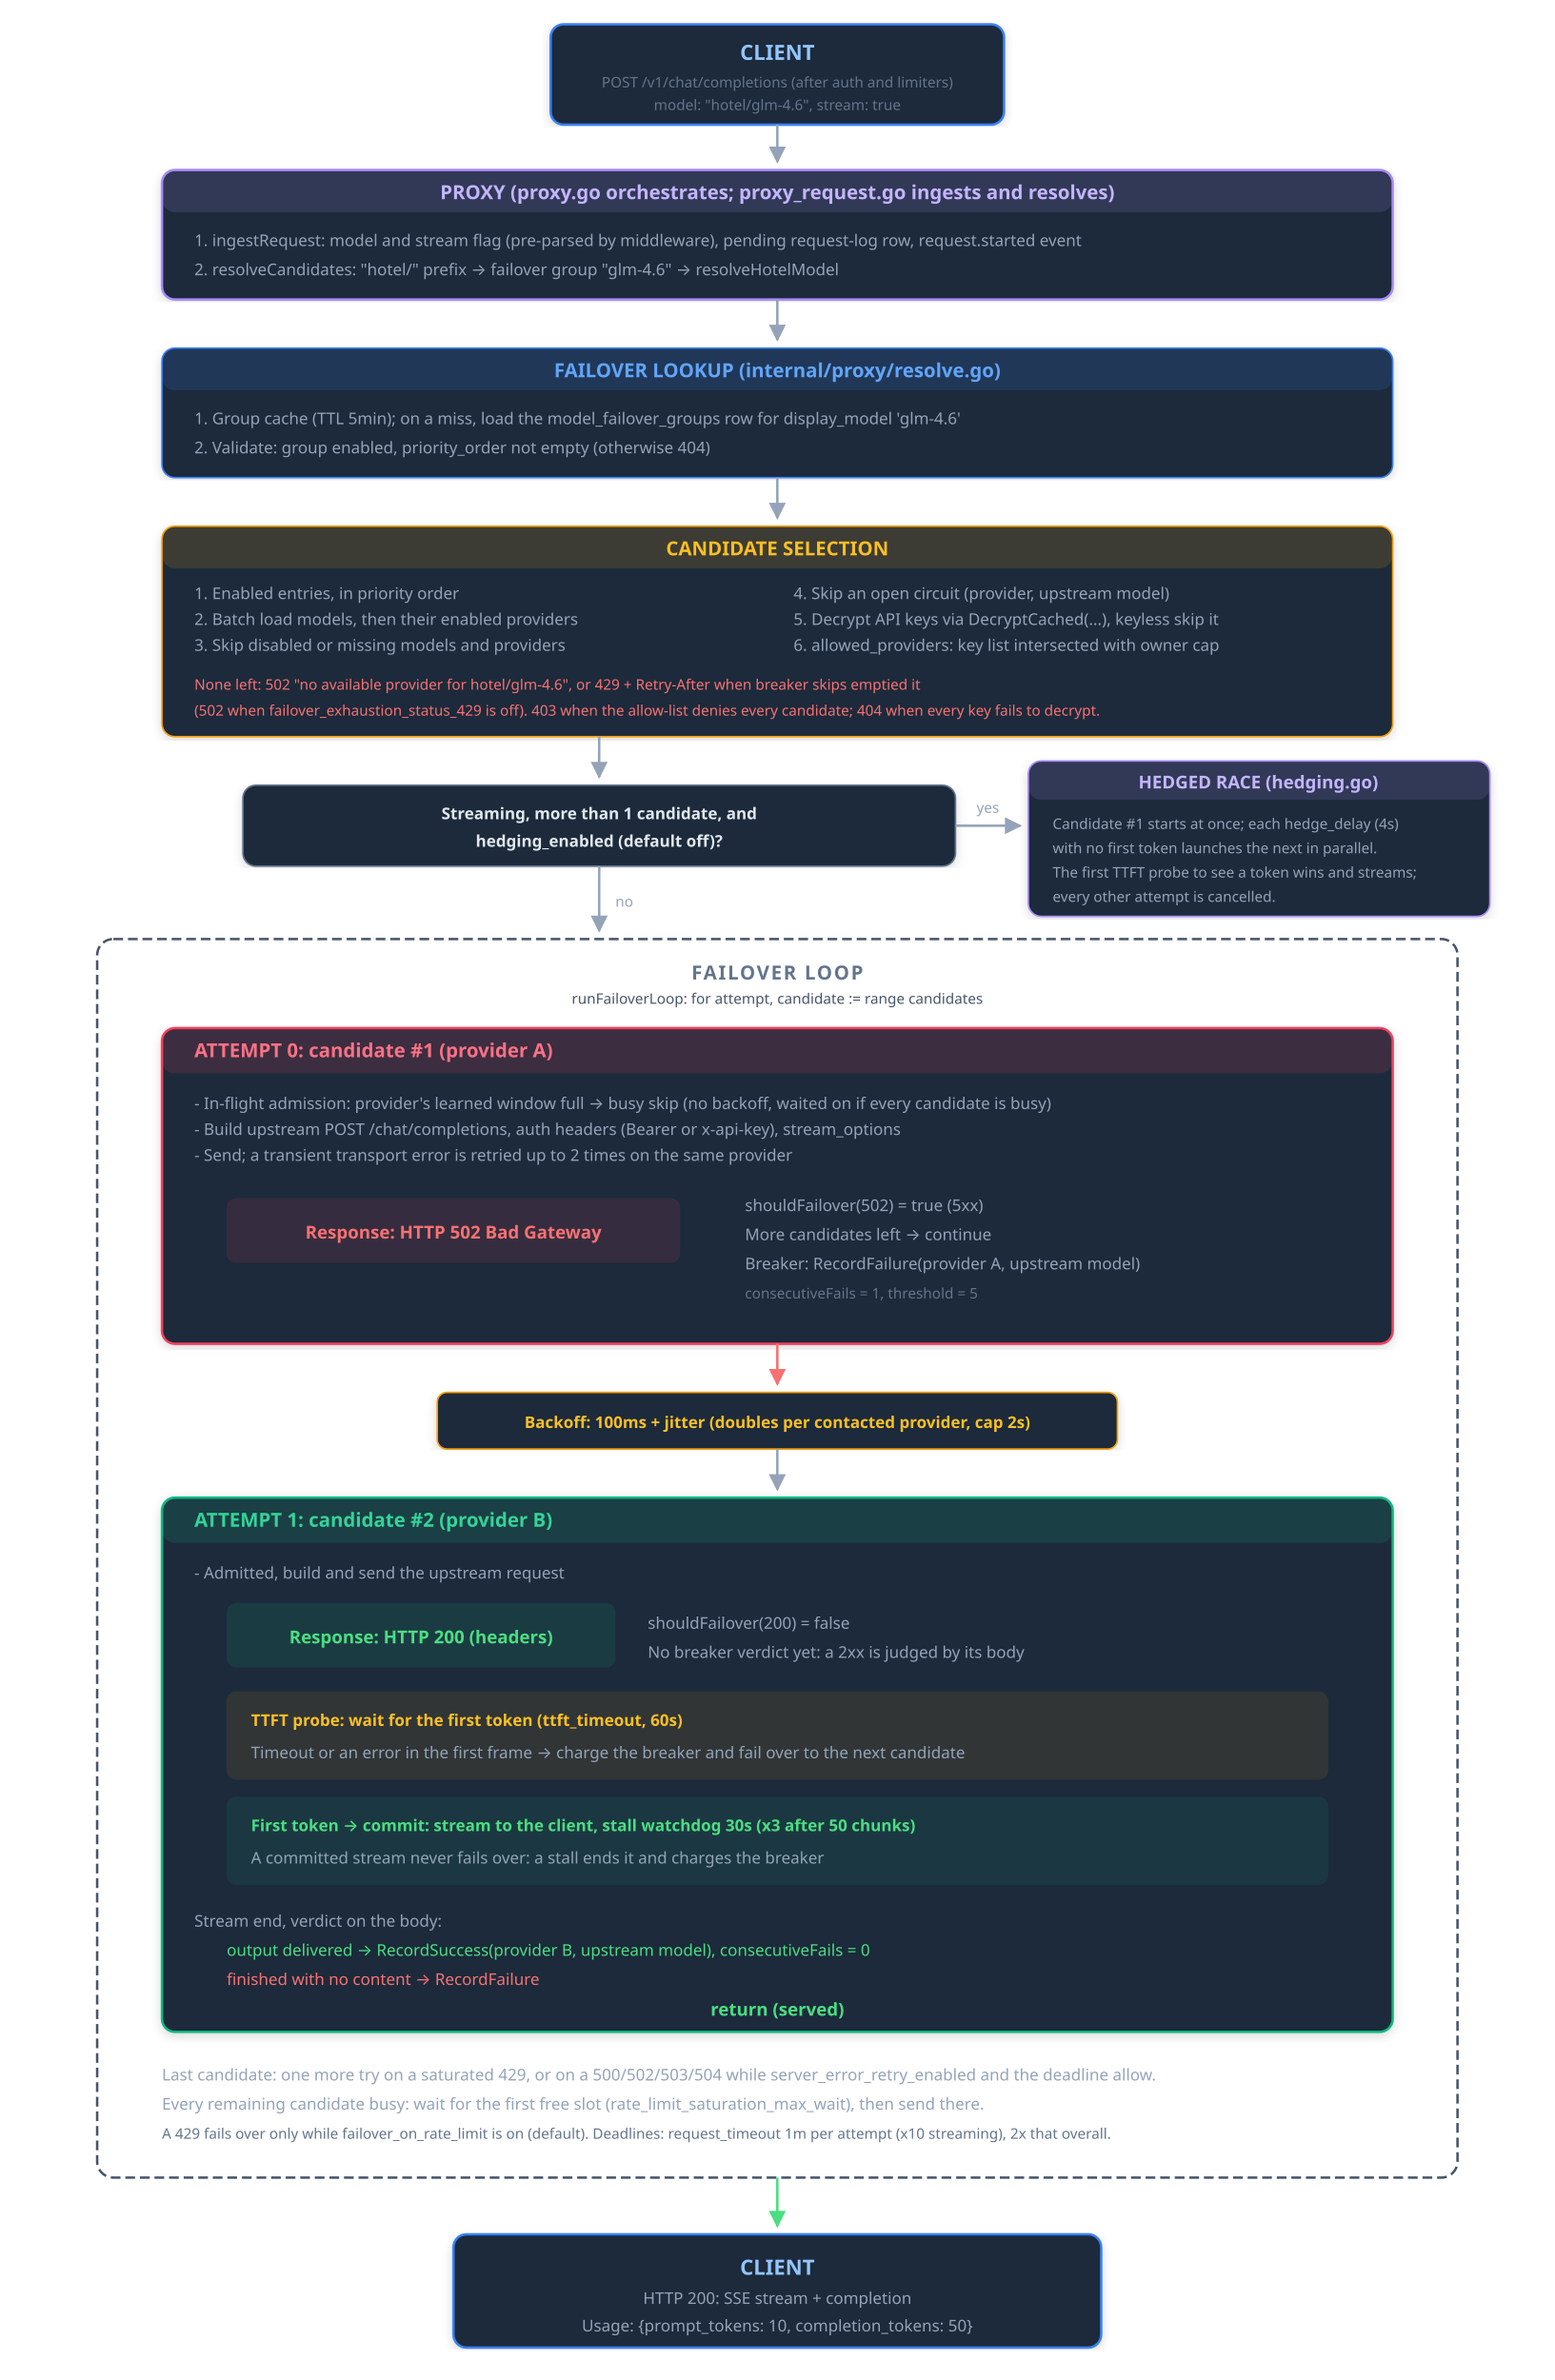
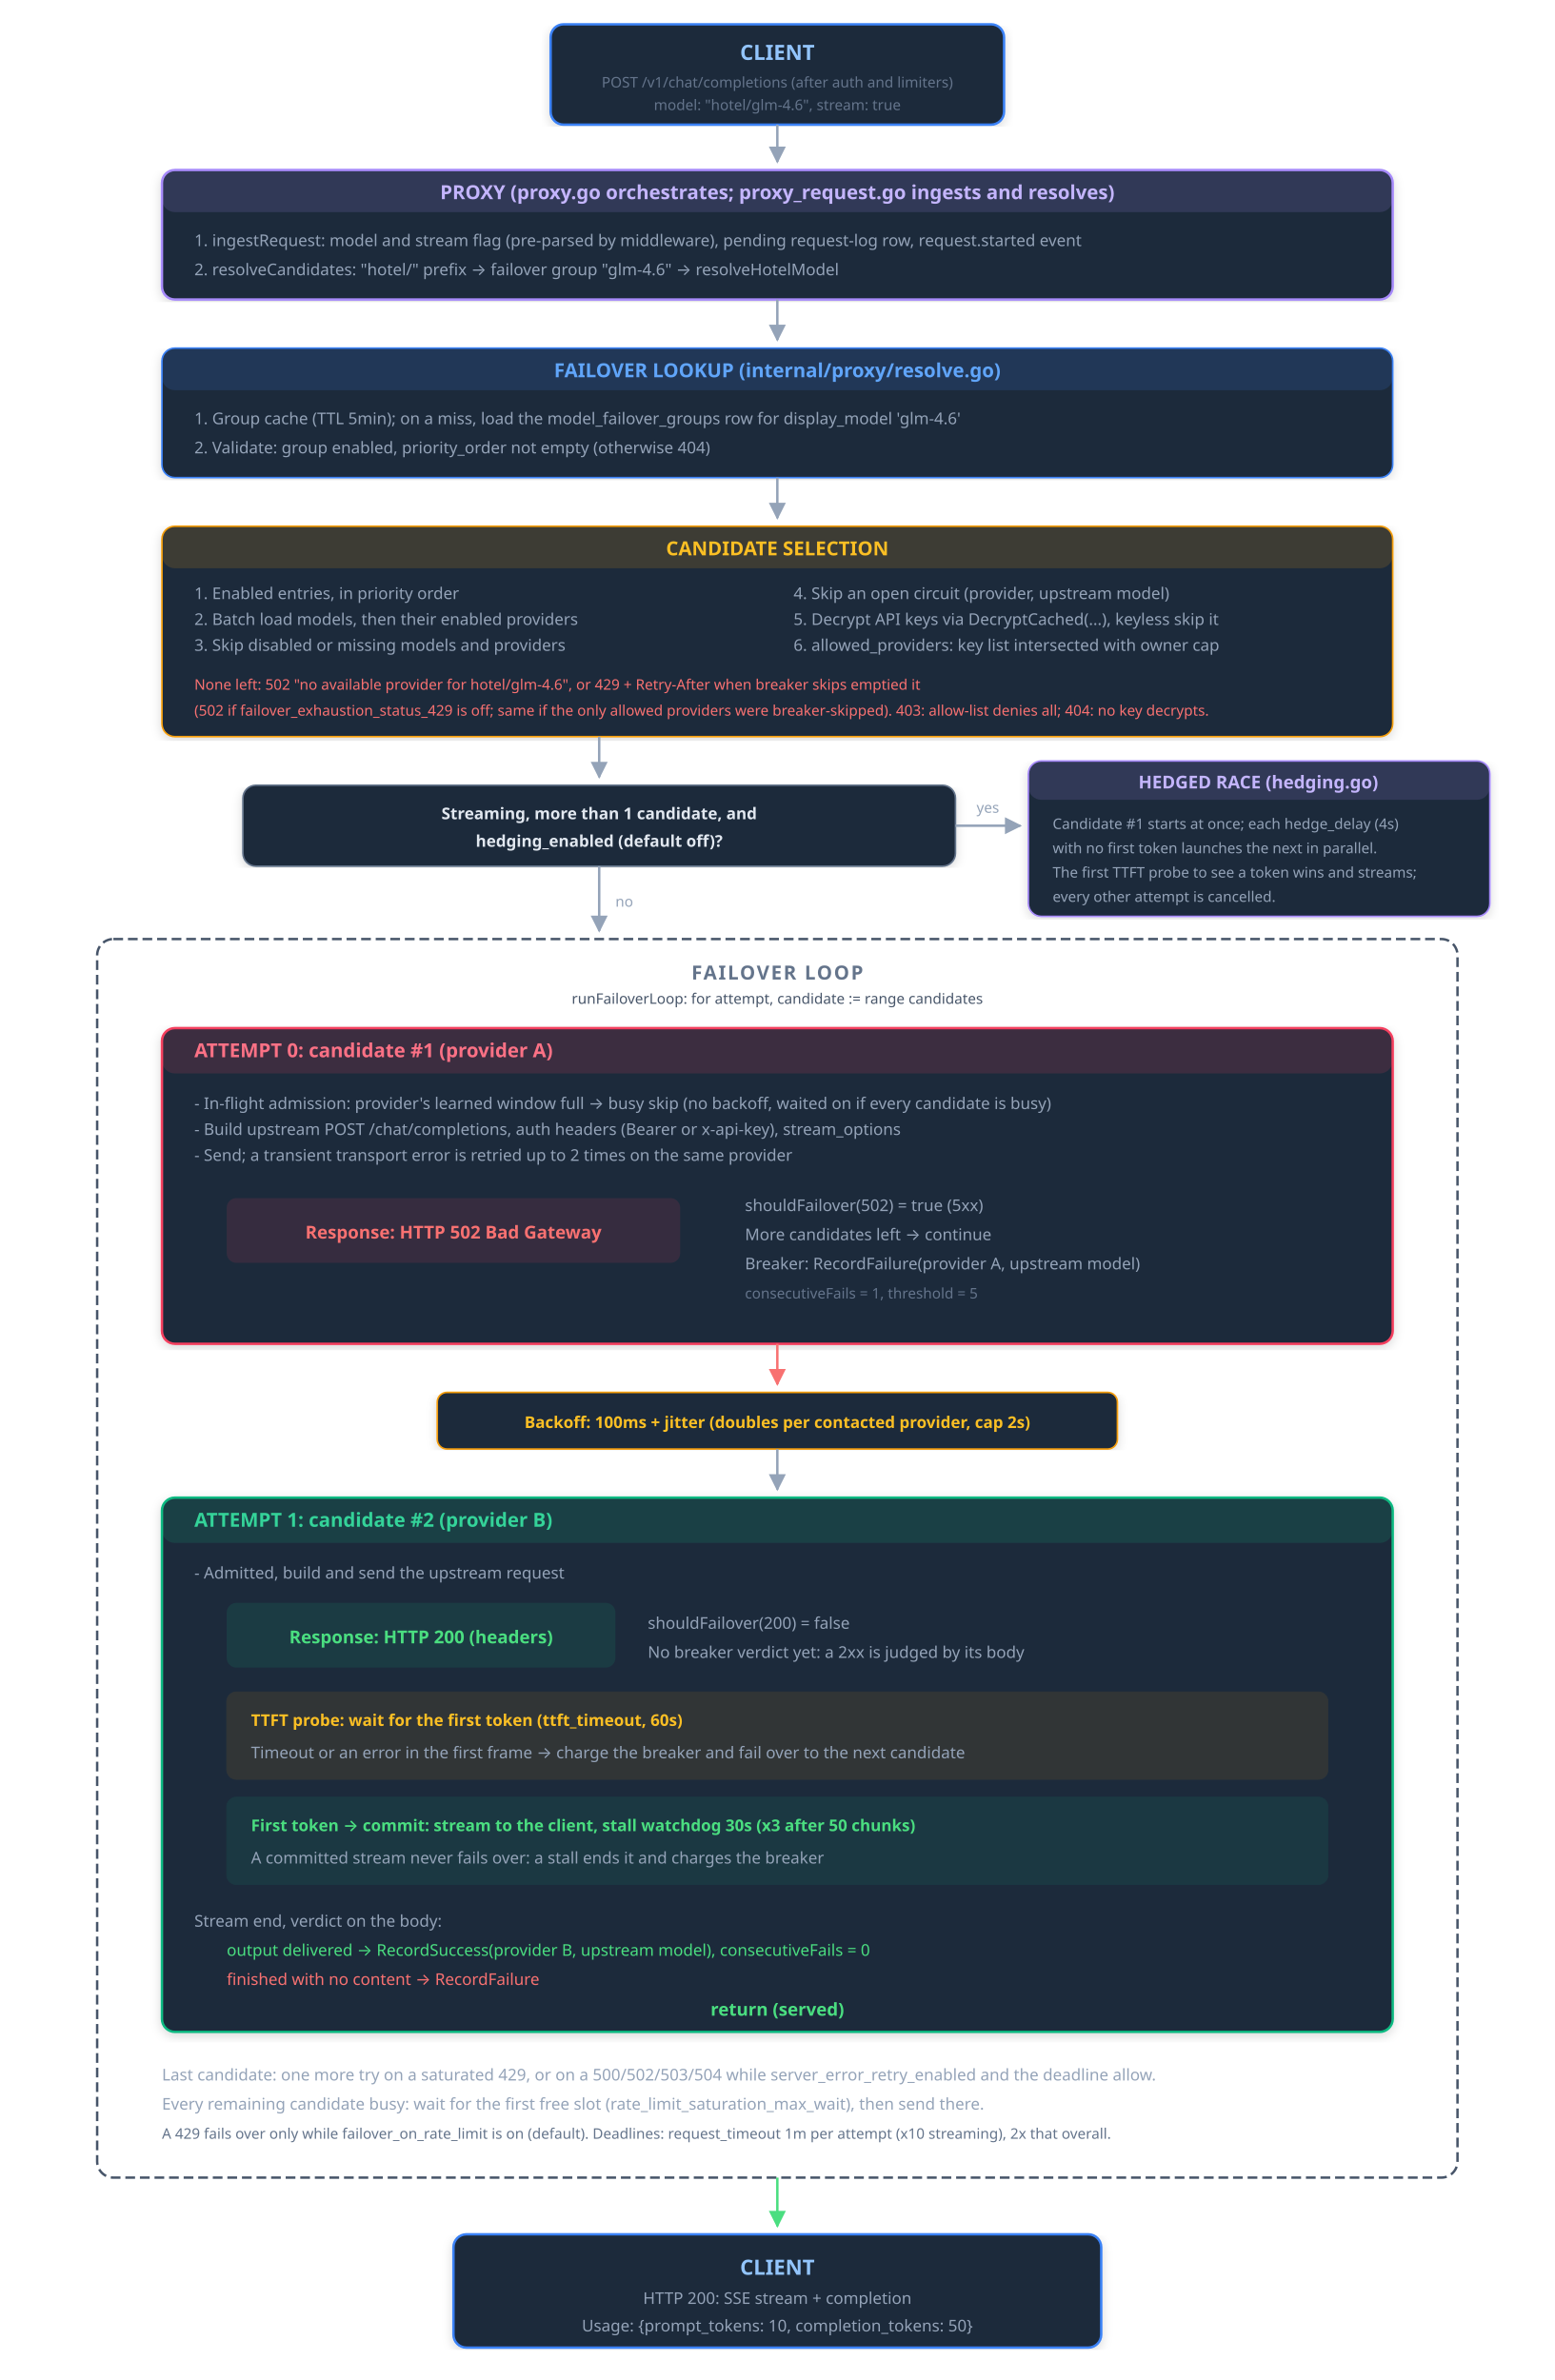
<svg xmlns="http://www.w3.org/2000/svg" viewBox="0 0 960 1470" font-family="'Segoe UI', system-ui, -apple-system, sans-serif">
  <defs>
    <marker id="arr" viewBox="0 0 10 10" refX="9" refY="5" markerWidth="7" markerHeight="7" orient="auto-start-reverse">
      <path d="M 0 0 L 10 5 L 0 10 z" fill="#94a3b8" />
    </marker>
    <marker id="arr-red" viewBox="0 0 10 10" refX="9" refY="5" markerWidth="7" markerHeight="7" orient="auto-start-reverse">
      <path d="M 0 0 L 10 5 L 0 10 z" fill="#f87171" />
    </marker>
    <marker id="arr-grn" viewBox="0 0 10 10" refX="9" refY="5" markerWidth="7" markerHeight="7" orient="auto-start-reverse">
      <path d="M 0 0 L 10 5 L 0 10 z" fill="#4ade80" />
    </marker>
    <filter id="shadow" x="-2%" y="-2%" width="104%" height="104%">
      <feDropShadow dx="0" dy="2" stdDeviation="3" flood-opacity="0.15" />
    </filter>
  </defs>
  <rect x="340" y="15" width="280" height="62" rx="8" fill="#1e293b" stroke="#3b82f6" stroke-width="1.5" filter="url(#shadow)" />
  <text x="480" y="37" text-anchor="middle" fill="#93c5fd" font-size="13" font-weight="700">CLIENT</text>
  <text x="480" y="54" text-anchor="middle" fill="#64748b" font-size="9">POST /v1/chat/completions (after auth and limiters)</text>
  <text x="480" y="68" text-anchor="middle" fill="#64748b" font-size="9">model: "hotel/glm-4.6", stream: true</text>
  <line x1="480" y1="77" x2="480" y2="100" stroke="#94a3b8" stroke-width="1.5" marker-end="url(#arr)" />
  <rect x="100" y="105" width="760" height="80" rx="8" fill="#1e293b" stroke="#a78bfa" stroke-width="1.5" filter="url(#shadow)" />
  <rect x="100" y="105" width="760" height="26" rx="8" fill="#a78bfa" opacity="0.15" />
  <text x="480" y="123" text-anchor="middle" fill="#c4b5fd" font-size="12" font-weight="700">PROXY (proxy.go orchestrates; proxy_request.go ingests and resolves)</text>
  <text x="120" y="152" fill="#94a3b8" font-size="10">1. ingestRequest: model and stream flag (pre-parsed by middleware), pending request-log row, request.started event</text>
  <text x="120" y="170" fill="#94a3b8" font-size="10">2. resolveCandidates: "hotel/" prefix → failover group "glm-4.6" → resolveHotelModel</text>
  <line x1="480" y1="185" x2="480" y2="210" stroke="#94a3b8" stroke-width="1.5" marker-end="url(#arr)" />
  <rect x="100" y="215" width="760" height="80" rx="8" fill="#1e293b" stroke="#3b82f6" stroke-width="1" filter="url(#shadow)" />
  <rect x="100" y="215" width="760" height="26" rx="8" fill="#3b82f6" opacity="0.15" />
  <text x="480" y="233" text-anchor="middle" fill="#60a5fa" font-size="12" font-weight="700">FAILOVER LOOKUP (internal/proxy/resolve.go)</text>
  <text x="120" y="262" fill="#94a3b8" font-size="10">1. Group cache (TTL 5min); on a miss, load the model_failover_groups row for display_model 'glm-4.6'</text>
  <text x="120" y="280" fill="#94a3b8" font-size="10">2. Validate: group enabled, priority_order not empty (otherwise 404)</text>
  <line x1="480" y1="295" x2="480" y2="320" stroke="#94a3b8" stroke-width="1.5" marker-end="url(#arr)" />
  <rect x="100" y="325" width="760" height="130" rx="8" fill="#1e293b" stroke="#f59e0b" stroke-width="1" filter="url(#shadow)" />
  <rect x="100" y="325" width="760" height="26" rx="8" fill="#f59e0b" opacity="0.15" />
  <text x="480" y="343" text-anchor="middle" fill="#fbbf24" font-size="12" font-weight="700">CANDIDATE SELECTION</text>
  <text x="120" y="370" fill="#94a3b8" font-size="10">1. Enabled entries, in priority order</text>
  <text x="120" y="386" fill="#94a3b8" font-size="10">2. Batch load models, then their enabled providers</text>
  <text x="120" y="402" fill="#94a3b8" font-size="10">3. Skip disabled or missing models and providers</text>
  <text x="490" y="370" fill="#94a3b8" font-size="10">4. Skip an open circuit (provider, upstream model)</text>
  <text x="490" y="386" fill="#94a3b8" font-size="10">5. Decrypt API keys via DecryptCached(...), keyless skip it</text>
  <text x="490" y="402" fill="#94a3b8" font-size="10">6. allowed_providers: key list intersected with owner cap</text>
  <text x="120" y="426" fill="#f87171" font-size="9">None left: 502 "no available provider for hotel/glm-4.6", or 429 + Retry-After when breaker skips emptied it</text>
-   <text x="120" y="442" fill="#f87171" font-size="9">(502 when failover_exhaustion_status_429 is off). 403 when the allow-list denies every candidate; 404 when every key fails to decrypt.</text>
+   <text x="120" y="442" fill="#f87171" font-size="9">(502 if failover_exhaustion_status_429 is off; same if the only allowed providers were breaker-skipped). 403: allow-list denies all; 404: no key decrypts.</text>
  <line x1="370" y1="455" x2="370" y2="480" stroke="#94a3b8" stroke-width="1.5" marker-end="url(#arr)" />
  <rect x="150" y="485" width="440" height="50" rx="8" fill="#1e293b" stroke="#64748b" stroke-width="1" filter="url(#shadow)" />
  <text x="370" y="506" text-anchor="middle" fill="#e2e8f0" font-size="10" font-weight="600">Streaming, more than 1 candidate, and</text>
  <text x="370" y="523" text-anchor="middle" fill="#e2e8f0" font-size="10" font-weight="600">hedging_enabled (default off)?</text>
  <line x1="590" y1="510" x2="630" y2="510" stroke="#94a3b8" stroke-width="1.5" marker-end="url(#arr)" />
  <text x="610" y="502" text-anchor="middle" fill="#94a3b8" font-size="9">yes</text>
  <rect x="635" y="470" width="285" height="96" rx="8" fill="#1e293b" stroke="#a78bfa" stroke-width="1" filter="url(#shadow)" />
  <rect x="635" y="470" width="285" height="24" rx="8" fill="#a78bfa" opacity="0.15" />
  <text x="777" y="487" text-anchor="middle" fill="#c4b5fd" font-size="11" font-weight="700">HEDGED RACE (hedging.go)</text>
  <text x="650" y="512" fill="#94a3b8" font-size="9">Candidate #1 starts at once; each hedge_delay (4s)</text>
  <text x="650" y="527" fill="#94a3b8" font-size="9">with no first token launches the next in parallel.</text>
  <text x="650" y="542" fill="#94a3b8" font-size="9">The first TTFT probe to see a token wins and streams;</text>
  <text x="650" y="557" fill="#94a3b8" font-size="9">every other attempt is cancelled.</text>
  <line x1="370" y1="535" x2="370" y2="575" stroke="#94a3b8" stroke-width="1.5" marker-end="url(#arr)" />
  <text x="380" y="560" fill="#94a3b8" font-size="9">no</text>
  <rect x="60" y="580" width="840" height="765" rx="10" fill="none" stroke="#475569" stroke-width="1.5" stroke-dasharray="6,3" />
  <text x="480" y="605" text-anchor="middle" fill="#64748b" font-size="12" font-weight="600" letter-spacing="1">FAILOVER LOOP</text>
  <text x="480" y="620" text-anchor="middle" fill="#475569" font-size="9">runFailoverLoop: for attempt, candidate := range candidates</text>
  <rect x="100" y="635" width="760" height="195" rx="8" fill="#1e293b" stroke="#f43f5e" stroke-width="1.5" filter="url(#shadow)" />
  <rect x="100" y="635" width="760" height="28" rx="8" fill="#f43f5e" opacity="0.15" />
  <text x="120" y="653" fill="#fb7185" font-size="12" font-weight="700">ATTEMPT 0: candidate #1 (provider A)</text>
  <text x="120" y="685" fill="#94a3b8" font-size="10">- In-flight admission: provider's learned window full → busy skip (no backoff, waited on if every candidate is busy)</text>
  <text x="120" y="701" fill="#94a3b8" font-size="10">- Build upstream POST /chat/completions, auth headers (Bearer or x-api-key), stream_options</text>
  <text x="120" y="717" fill="#94a3b8" font-size="10">- Send; a transient transport error is retried up to 2 times on the same provider</text>
  <rect x="140" y="740" width="280" height="40" rx="6" fill="#f43f5e" opacity="0.12" />
  <text x="280" y="765" text-anchor="middle" fill="#f87171" font-size="11" font-weight="700">Response: HTTP 502 Bad Gateway</text>
  <text x="460" y="748" fill="#94a3b8" font-size="10">shouldFailover(502) = true (5xx)</text>
  <text x="460" y="766" fill="#94a3b8" font-size="10">More candidates left → continue</text>
  <text x="460" y="784" fill="#94a3b8" font-size="10">Breaker: RecordFailure(provider A, upstream model)</text>
  <text x="460" y="802" fill="#64748b" font-size="9">consecutiveFails = 1, threshold = 5</text>
  <line x1="480" y1="830" x2="480" y2="855" stroke="#f87171" stroke-width="1.5" marker-end="url(#arr-red)" />
  <rect x="270" y="860" width="420" height="35" rx="6" fill="#1e293b" stroke="#f59e0b" stroke-width="1" filter="url(#shadow)" />
  <text x="480" y="882" text-anchor="middle" fill="#fbbf24" font-size="10" font-weight="600">Backoff: 100ms + jitter (doubles per contacted provider, cap 2s)</text>
  <line x1="480" y1="895" x2="480" y2="920" stroke="#94a3b8" stroke-width="1.5" marker-end="url(#arr)" />
  <rect x="100" y="925" width="760" height="330" rx="8" fill="#1e293b" stroke="#10b981" stroke-width="1.5" filter="url(#shadow)" />
  <rect x="100" y="925" width="760" height="28" rx="8" fill="#10b981" opacity="0.15" />
  <text x="120" y="943" fill="#34d399" font-size="12" font-weight="700">ATTEMPT 1: candidate #2 (provider B)</text>
  <text x="120" y="975" fill="#94a3b8" font-size="10">- Admitted, build and send the upstream request</text>
  <rect x="140" y="990" width="240" height="40" rx="6" fill="#10b981" opacity="0.12" />
  <text x="260" y="1015" text-anchor="middle" fill="#4ade80" font-size="11" font-weight="700">Response: HTTP 200 (headers)</text>
  <text x="400" y="1006" fill="#94a3b8" font-size="10">shouldFailover(200) = false</text>
  <text x="400" y="1024" fill="#94a3b8" font-size="10">No breaker verdict yet: a 2xx is judged by its body</text>
  <rect x="140" y="1045" width="680" height="54" rx="6" fill="#f59e0b" opacity="0.10" stroke="#f59e0b" stroke-width="0.5" />
  <text x="155" y="1066" fill="#fbbf24" font-size="10" font-weight="600">TTFT probe: wait for the first token (ttft_timeout, 60s)</text>
  <text x="155" y="1086" fill="#94a3b8" font-size="10">Timeout or an error in the first frame → charge the breaker and fail over to the next candidate</text>
  <rect x="140" y="1110" width="680" height="54" rx="6" fill="#10b981" opacity="0.10" stroke="#10b981" stroke-width="0.5" />
  <text x="155" y="1131" fill="#4ade80" font-size="10" font-weight="600">First token → commit: stream to the client, stall watchdog 30s (x3 after 50 chunks)</text>
  <text x="155" y="1151" fill="#94a3b8" font-size="10">A committed stream never fails over: a stall ends it and charges the breaker</text>
  <text x="120" y="1190" fill="#94a3b8" font-size="10">Stream end, verdict on the body:</text>
  <text x="140" y="1208" fill="#4ade80" font-size="10">output delivered → RecordSuccess(provider B, upstream model), consecutiveFails = 0</text>
  <text x="140" y="1226" fill="#f87171" font-size="10">finished with no content → RecordFailure</text>
  <text x="480" y="1245" text-anchor="middle" fill="#4ade80" font-size="11" font-weight="600">return (served)</text>
  <text x="100" y="1285" fill="#94a3b8" font-size="10">Last candidate: one more try on a saturated 429, or on a 500/502/503/504 while server_error_retry_enabled and the deadline allow.</text>
  <text x="100" y="1303" fill="#94a3b8" font-size="10">Every remaining candidate busy: wait for the first free slot (rate_limit_saturation_max_wait), then send there.</text>
  <text x="100" y="1321" fill="#64748b" font-size="9">A 429 fails over only while failover_on_rate_limit is on (default). Deadlines: request_timeout 1m per attempt (x10 streaming), 2x that overall.</text>
  <line x1="480" y1="1345" x2="480" y2="1375" stroke="#4ade80" stroke-width="1.5" marker-end="url(#arr-grn)" />
  <rect x="280" y="1380" width="400" height="70" rx="8" fill="#1e293b" stroke="#3b82f6" stroke-width="1.5" filter="url(#shadow)" />
  <text x="480" y="1405" text-anchor="middle" fill="#93c5fd" font-size="13" font-weight="700">CLIENT</text>
  <text x="480" y="1423" text-anchor="middle" fill="#94a3b8" font-size="10">HTTP 200: SSE stream + completion</text>
  <text x="480" y="1440" text-anchor="middle" fill="#94a3b8" font-size="10">Usage: {prompt_tokens: 10, completion_tokens: 50}</text>
</svg>
